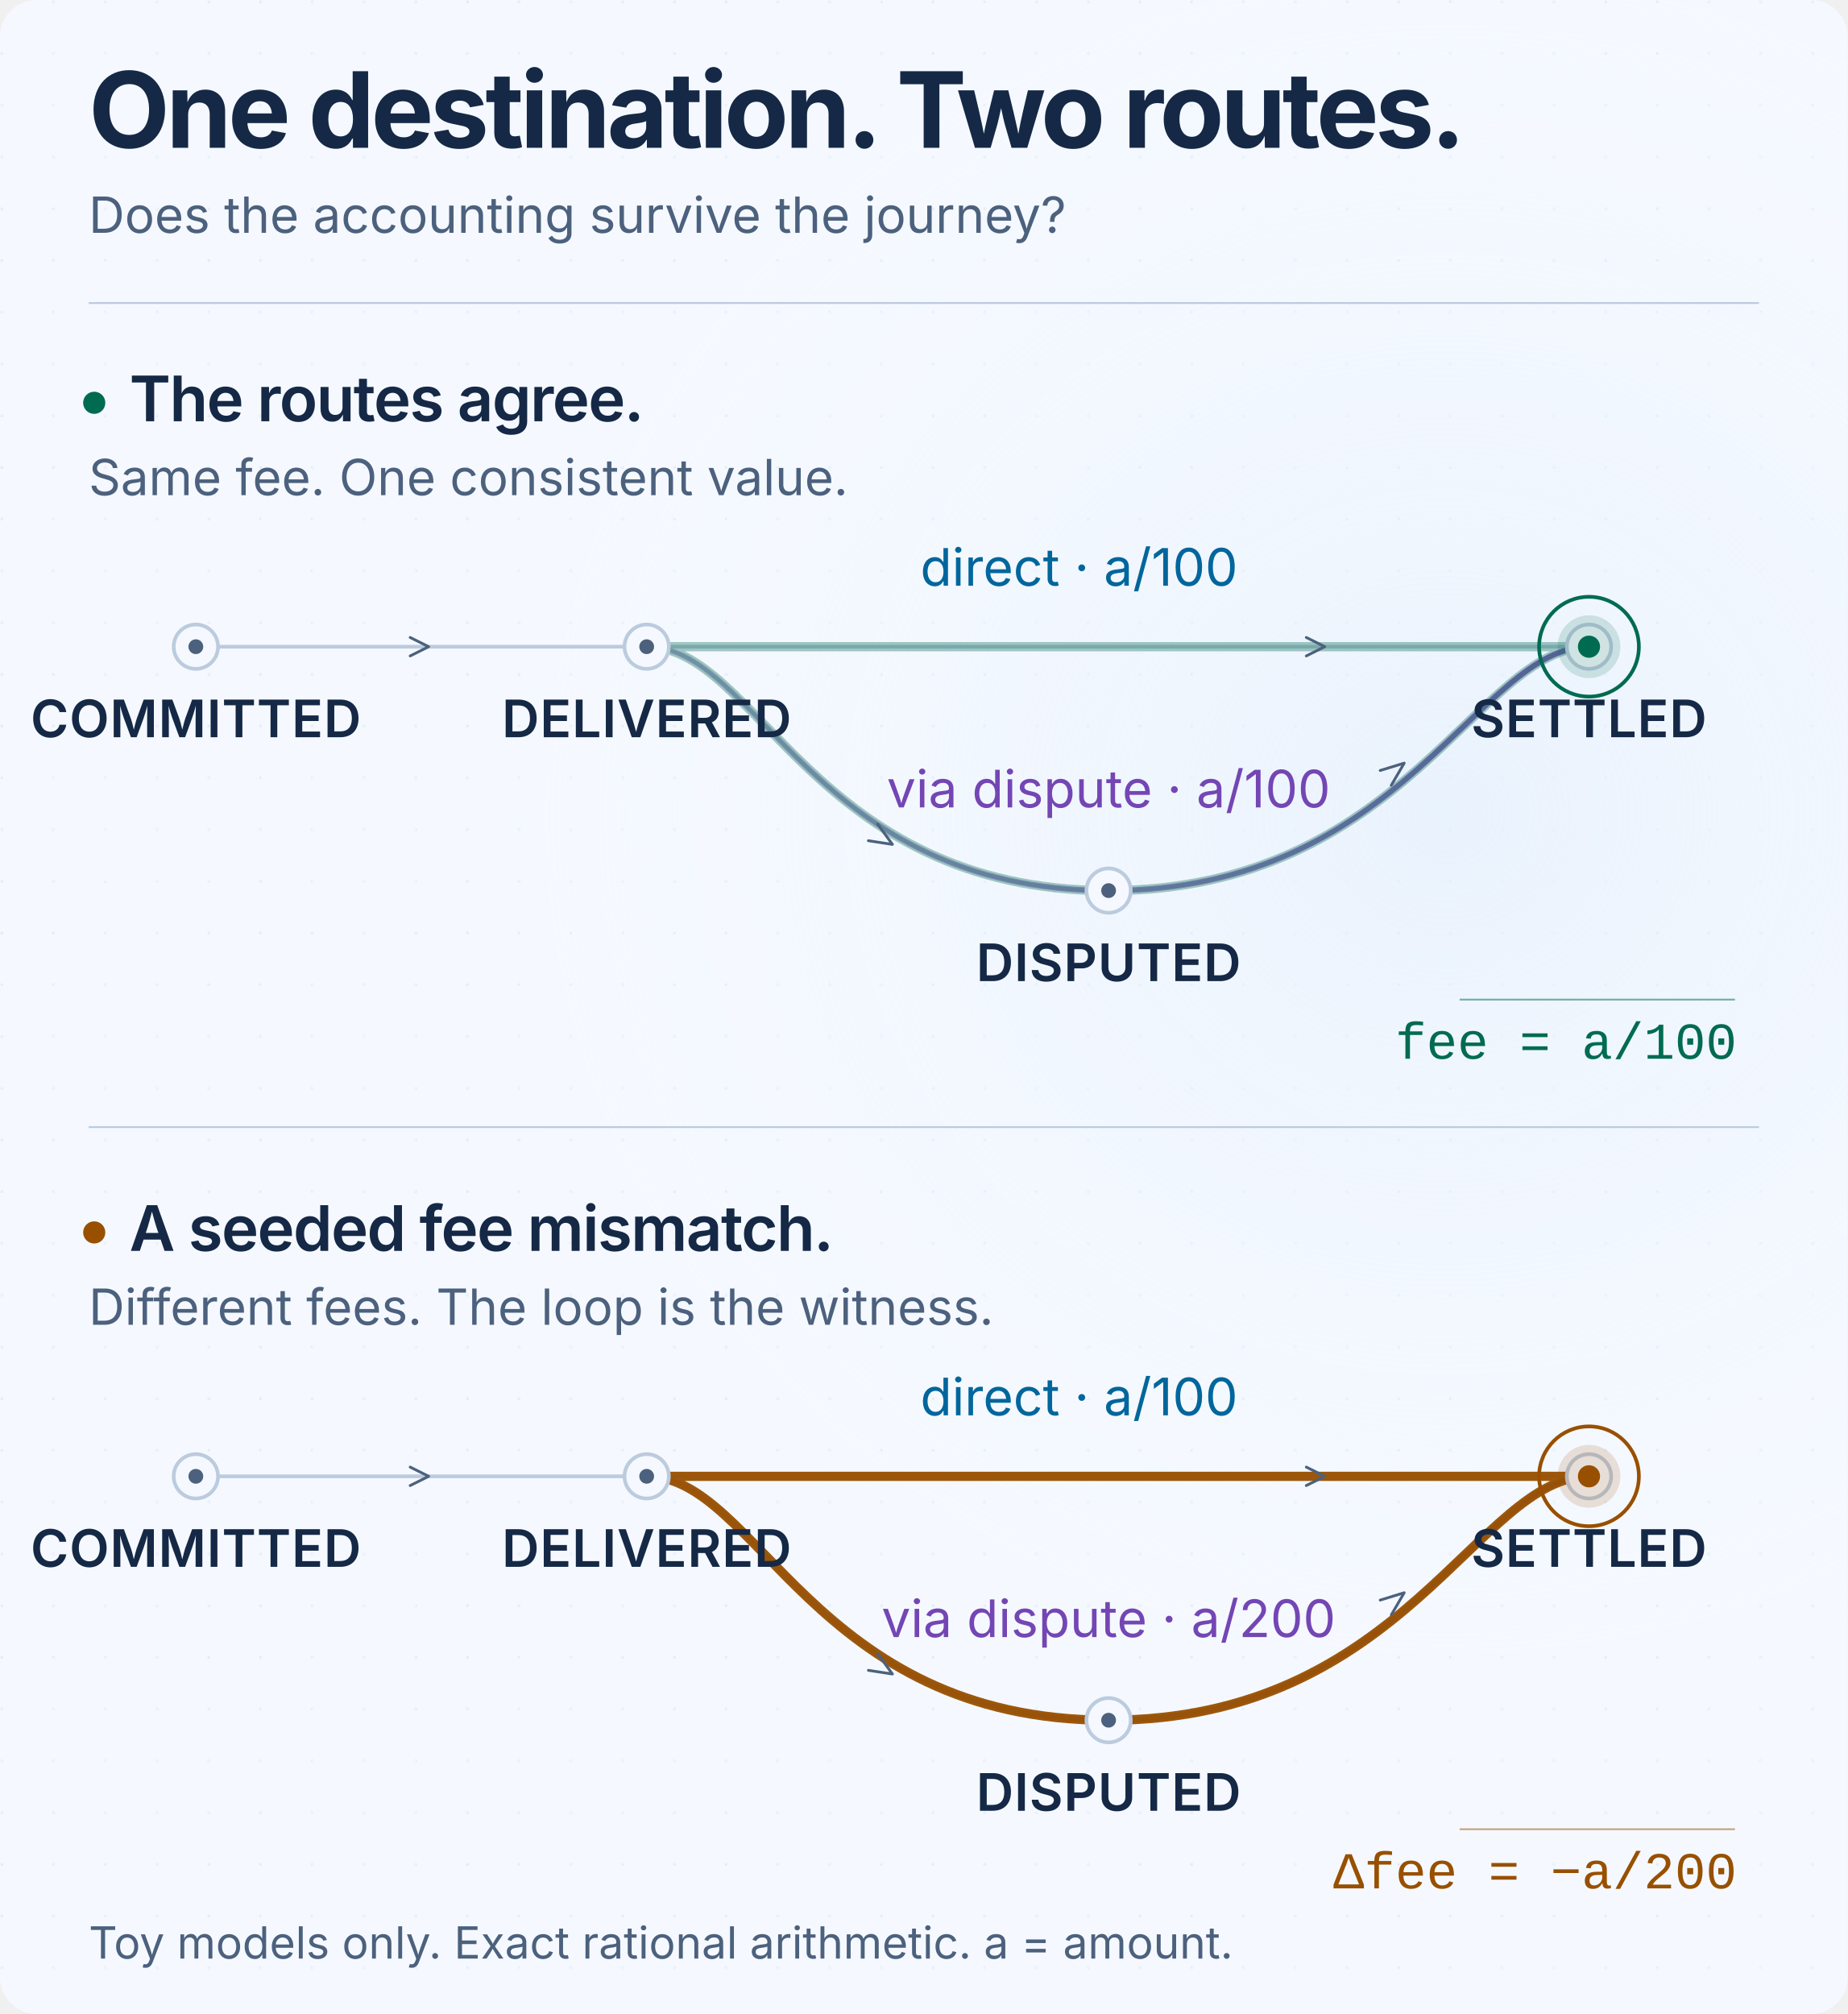
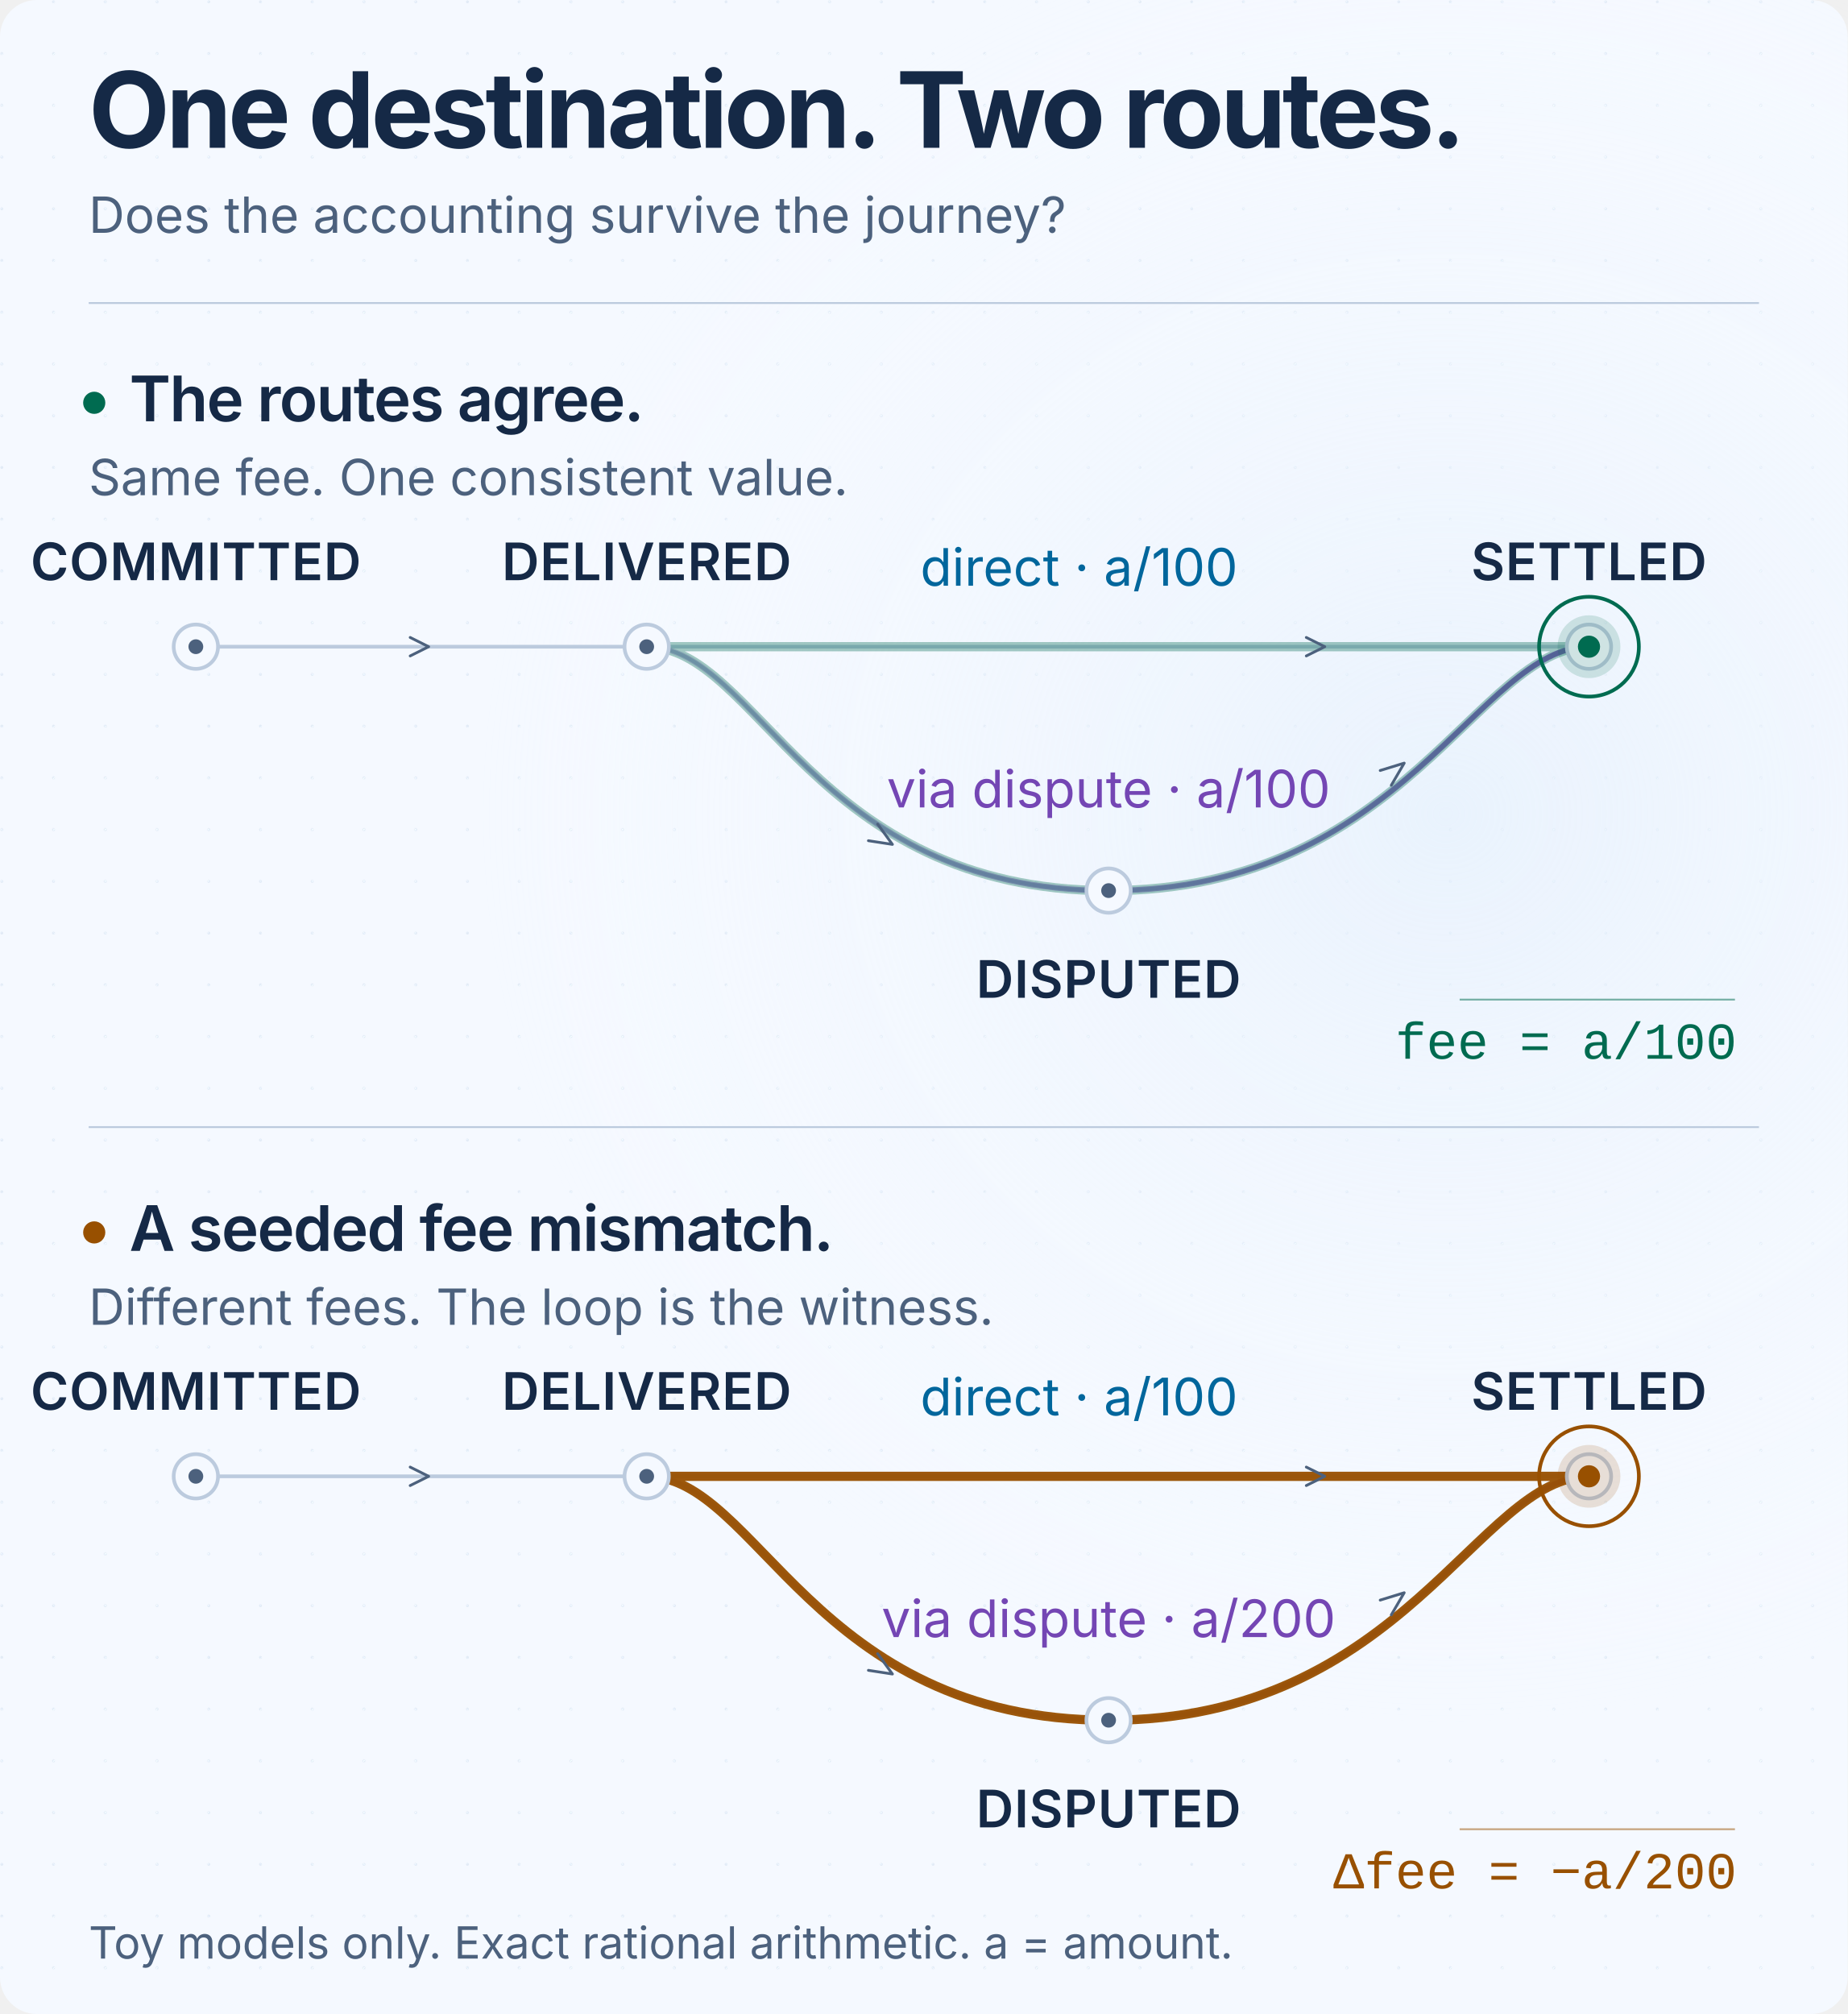
<svg xmlns="http://www.w3.org/2000/svg" width="1000" height="1090" viewBox="0 0 1000 1090" class="animated" role="img" aria-labelledby="title desc">
  <defs>
    <pattern id="grid" width="28" height="28" patternUnits="userSpaceOnUse">
      <circle cx="1" cy="1" r="0.8" fill="#e2ebf6" />
    </pattern>
    <radialGradient id="wash">
      <stop stop-color="#e3effc" stop-opacity="0.65" />
      <stop offset="1" stop-color="#f5f9ff" stop-opacity="0" />
    </radialGradient>
    <linearGradient id="blue">
      <stop stop-color="#00669c" stop-opacity="0.2" />
      <stop offset="1" stop-color="#00669c" stop-opacity="0.8" />
    </linearGradient>
    <linearGradient id="violet">
      <stop stop-color="#7446b4" stop-opacity="0.25" />
      <stop offset="1" stop-color="#7446b4" stop-opacity="0.85" />
    </linearGradient>
  </defs>
  <style>
    text {font-family: -apple-system, BlinkMacSystemFont, 'Segoe UI', sans-serif; fill:#152946;}
    .heading {font-size:57px;font-weight:650;letter-spacing:-2px;}
    .case-title {font-size:34px;font-weight:600;letter-spacing:-0.7px;}
    .caption {font-size:27px;}
    .muted {fill:#4c617d;}
    .state {font-size:28px;font-weight:600;letter-spacing:0.4px;}
    .route-label {font-size:28px;}
    .blue {fill:#00669c;} .violet {fill:#7446b4;}
    .result,.packet-value {font-family:'SFMono-Regular',Consolas,'Liberation Mono',monospace;font-size:28px;}
    .sound .result {fill:#006b50;} .mismatch .result {fill:#985000;}
    .rail {fill:none;stroke:#bccbde;stroke-width:2;}
    .route-blue {fill:none;stroke:url(#blue);stroke-width:3;}
    .route-violet {fill:none;stroke:url(#violet);stroke-width:3;}
    .arrows {fill:none;stroke:#4c617d;stroke-width:1.5;stroke-linecap:round;stroke-linejoin:round;}
    .loop {fill:none;stroke-width:5;stroke-linecap:round;}
    .difference-loop {opacity:0.95;} .agreement-loop {opacity:0.35;}
    .animated .difference-loop {animation:reveal-loop 8s infinite;}
    .animated .agreement-loop {animation:merge-loop 8s infinite;}
    .packet {opacity:0;} .animated .packet {animation:journey 8s infinite;}
    .animated .arrival {animation:arrive 8s infinite;}
    @keyframes journey {0%,15%{opacity:0;}18%,60%{opacity:1;}65%,100%{opacity:0;}}
    @keyframes arrive {0%,60%{opacity:0.15;}67%,88%{opacity:1;}100%{opacity:0.15;}}
    @keyframes reveal-loop {0%,62%{opacity:0.10;stroke-width:3;}69%,88%{opacity:0.95;stroke-width:6;}100%{opacity:0.10;stroke-width:3;}}
    @keyframes merge-loop {0%,62%{opacity:0.08;}69%,88%{opacity:0.35;}100%{opacity:0.08;}}
    @media(prefers-reduced-motion:reduce) {
      .moving{display:none;} .animated .loop,.animated .arrival{animation:none;}
      .difference-loop{opacity:0.95;} .agreement-loop{opacity:0.35;} .arrival{opacity:1;}
    }
  </style>
  <rect width="1000" height="1090" rx="20" fill="#f5f9ff" />
  <rect width="1000" height="1090" rx="20" fill="url(#grid)" />
  <ellipse cx="780" cy="440" rx="520" ry="500" fill="url(#wash)" />
  <text x="48" y="80" class="heading">One destination. Two routes.</text>
  <text x="48" y="126" class="caption muted">Does the accounting survive the journey?</text>
  <path d="M48 164 H952" stroke="#bccbde" />
  <g transform="translate(0 188)" class="case sound">
    <circle cx="51" cy="30" r="6" fill="#006b50" />
    <text x="70" y="40" class="case-title">The routes agree.</text>
    <text x="48" y="80" class="muted caption">Same fee. One consistent value.</text>
    <path d="M106 162 H350" class="rail" />
    <path id="sound-direct" d="M350 162 L860 162" class="rail" />
    <path id="sound-disputed" d="M350 162 C410 162 440 294 600 294 C760 294 800 162 860 162" class="rail" />
    <path d="M350 162 L860 162" class="route-blue" />
    <path d="M350 162 C410 162 440 294 600 294 C760 294 800 162 860 162" class="route-violet" />
    <path d="M350 162 L860 162 C800 162 760 294 600 294 C440 294 410 162 350 162" class="loop agreement-loop" stroke="#006b50" />
    <path d="M222 157 L232 162 L222 167 M707 157 L717 162 L707 167 M475 258 L483 269 L470 267 M753 237 L760 225 L747 229" class="arrows" />
    <text x="584" y="129" text-anchor="middle" class="route-label blue">direct · a/100</text>
    <text x="600" y="249" text-anchor="middle" class="route-label violet">via dispute · a/100</text>
    <g>
      <circle cx="106" cy="162" r="12" fill="#f5f9ff" stroke="#bccbde" stroke-width="2" />
      <circle cx="106" cy="162" r="4" fill="#4c617d" />
-       <text x="106" y="211" text-anchor="middle" class="state">COMMITTED</text>
+       <text x="106" y="126" text-anchor="middle" class="state">COMMITTED</text>
    </g>
    <g>
      <circle cx="350" cy="162" r="12" fill="#f5f9ff" stroke="#bccbde" stroke-width="2" />
      <circle cx="350" cy="162" r="4" fill="#4c617d" />
-       <text x="350" y="211" text-anchor="middle" class="state">DELIVERED</text>
+       <text x="350" y="126" text-anchor="middle" class="state">DELIVERED</text>
    </g>
    <g>
      <circle cx="600" cy="294" r="12" fill="#f5f9ff" stroke="#bccbde" stroke-width="2" />
      <circle cx="600" cy="294" r="4" fill="#4c617d" />
-       <text x="600" y="343" text-anchor="middle" class="state">DISPUTED</text>
+       <text x="600" y="352" text-anchor="middle" class="state">DISPUTED</text>
    </g>
    <g>
      <circle cx="860" cy="162" r="12" fill="#f5f9ff" stroke="#bccbde" stroke-width="2" />
      <circle cx="860" cy="162" r="4" fill="#4c617d" />
-       <text x="860" y="211" text-anchor="middle" class="state">SETTLED</text>
+       <text x="860" y="126" text-anchor="middle" class="state">SETTLED</text>
    </g>
    <g class="arrival" aria-hidden="true">
      <circle cx="860" cy="162" r="27" fill="none" stroke="#006b50" stroke-width="2" />
      <circle cx="860" cy="162" r="17" fill="#006b50" fill-opacity="0.16" />
      <circle cx="860" cy="162" r="6" fill="#006b50" />
    </g>
    <g class="packet moving direct" aria-hidden="true">
      <animateMotion dur="8s" repeatCount="indefinite" calcMode="linear" keyTimes="0;0.16;0.64;1" keyPoints="0;0;1;1">
        <mpath href="#sound-direct" />
      </animateMotion>
      <rect x="-49" y="-23" width="98" height="46" rx="23" fill="#ffffff" stroke="#00669c" stroke-width="2" />
      <text class="packet-value blue" text-anchor="middle" y="9">a/100</text>
    </g>
    <g class="packet moving disputed" aria-hidden="true">
      <animateMotion dur="8s" repeatCount="indefinite" calcMode="linear" keyTimes="0;0.16;0.64;1" keyPoints="0;0;1;1">
        <mpath href="#sound-disputed" />
      </animateMotion>
      <rect x="-49" y="-23" width="98" height="46" rx="23" fill="#ffffff" stroke="#7446b4" stroke-width="2" />
      <text class="packet-value violet" text-anchor="middle" y="9">a/100</text>
    </g>
    <path d="M790 353 H939" stroke="#006b50" stroke-width="1" opacity="0.5" />
    <text x="940" y="385" text-anchor="end" class="result" fill="#006b50">fee = a/100</text>
  </g>
  <path d="M48 610 H952" stroke="#bccbde" />
  <g transform="translate(0 637)" class="case mismatch">
    <circle cx="51" cy="30" r="6" fill="#985000" />
    <text x="70" y="40" class="case-title">A seeded fee mismatch.</text>
    <text x="48" y="80" class="muted caption">Different fees. The loop is the witness.</text>
    <path d="M106 162 H350" class="rail" />
    <path id="seeded-direct" d="M350 162 L860 162" class="rail" />
    <path id="seeded-disputed" d="M350 162 C410 162 440 294 600 294 C760 294 800 162 860 162" class="rail" />
    <path d="M350 162 L860 162" class="route-blue" />
    <path d="M350 162 C410 162 440 294 600 294 C760 294 800 162 860 162" class="route-violet" />
    <path d="M350 162 L860 162 C800 162 760 294 600 294 C440 294 410 162 350 162" class="loop difference-loop" stroke="#985000" />
    <path d="M222 157 L232 162 L222 167 M707 157 L717 162 L707 167 M475 258 L483 269 L470 267 M753 237 L760 225 L747 229" class="arrows" />
    <text x="584" y="129" text-anchor="middle" class="route-label blue">direct · a/100</text>
    <text x="600" y="249" text-anchor="middle" class="route-label violet">via dispute · a/200</text>
    <g>
      <circle cx="106" cy="162" r="12" fill="#f5f9ff" stroke="#bccbde" stroke-width="2" />
      <circle cx="106" cy="162" r="4" fill="#4c617d" />
-       <text x="106" y="211" text-anchor="middle" class="state">COMMITTED</text>
+       <text x="106" y="126" text-anchor="middle" class="state">COMMITTED</text>
    </g>
    <g>
      <circle cx="350" cy="162" r="12" fill="#f5f9ff" stroke="#bccbde" stroke-width="2" />
      <circle cx="350" cy="162" r="4" fill="#4c617d" />
-       <text x="350" y="211" text-anchor="middle" class="state">DELIVERED</text>
+       <text x="350" y="126" text-anchor="middle" class="state">DELIVERED</text>
    </g>
    <g>
      <circle cx="600" cy="294" r="12" fill="#f5f9ff" stroke="#bccbde" stroke-width="2" />
      <circle cx="600" cy="294" r="4" fill="#4c617d" />
-       <text x="600" y="343" text-anchor="middle" class="state">DISPUTED</text>
+       <text x="600" y="352" text-anchor="middle" class="state">DISPUTED</text>
    </g>
    <g>
      <circle cx="860" cy="162" r="12" fill="#f5f9ff" stroke="#bccbde" stroke-width="2" />
      <circle cx="860" cy="162" r="4" fill="#4c617d" />
-       <text x="860" y="211" text-anchor="middle" class="state">SETTLED</text>
+       <text x="860" y="126" text-anchor="middle" class="state">SETTLED</text>
    </g>
    <g class="arrival" aria-hidden="true">
      <circle cx="860" cy="162" r="27" fill="none" stroke="#985000" stroke-width="2" />
      <circle cx="860" cy="162" r="17" fill="#985000" fill-opacity="0.16" />
      <circle cx="860" cy="162" r="6" fill="#985000" />
    </g>
    <g class="packet moving direct" aria-hidden="true">
      <animateMotion dur="8s" repeatCount="indefinite" calcMode="linear" keyTimes="0;0.16;0.64;1" keyPoints="0;0;1;1">
        <mpath href="#seeded-direct" />
      </animateMotion>
      <rect x="-49" y="-23" width="98" height="46" rx="23" fill="#ffffff" stroke="#00669c" stroke-width="2" />
      <text class="packet-value blue" text-anchor="middle" y="9">a/100</text>
    </g>
    <g class="packet moving disputed" aria-hidden="true">
      <animateMotion dur="8s" repeatCount="indefinite" calcMode="linear" keyTimes="0;0.16;0.64;1" keyPoints="0;0;1;1">
        <mpath href="#seeded-disputed" />
      </animateMotion>
      <rect x="-49" y="-23" width="98" height="46" rx="23" fill="#ffffff" stroke="#7446b4" stroke-width="2" />
      <text class="packet-value violet" text-anchor="middle" y="9">a/200</text>
    </g>
    <path d="M790 353 H939" stroke="#985000" stroke-width="1" opacity="0.5" />
    <text x="940" y="385" text-anchor="end" class="result" fill="#985000">Δfee = −a/200</text>
  </g>
  <text x="48" y="1060" class="muted" font-size="24">Toy models only. Exact rational arithmetic. a = amount.</text>
</svg>
